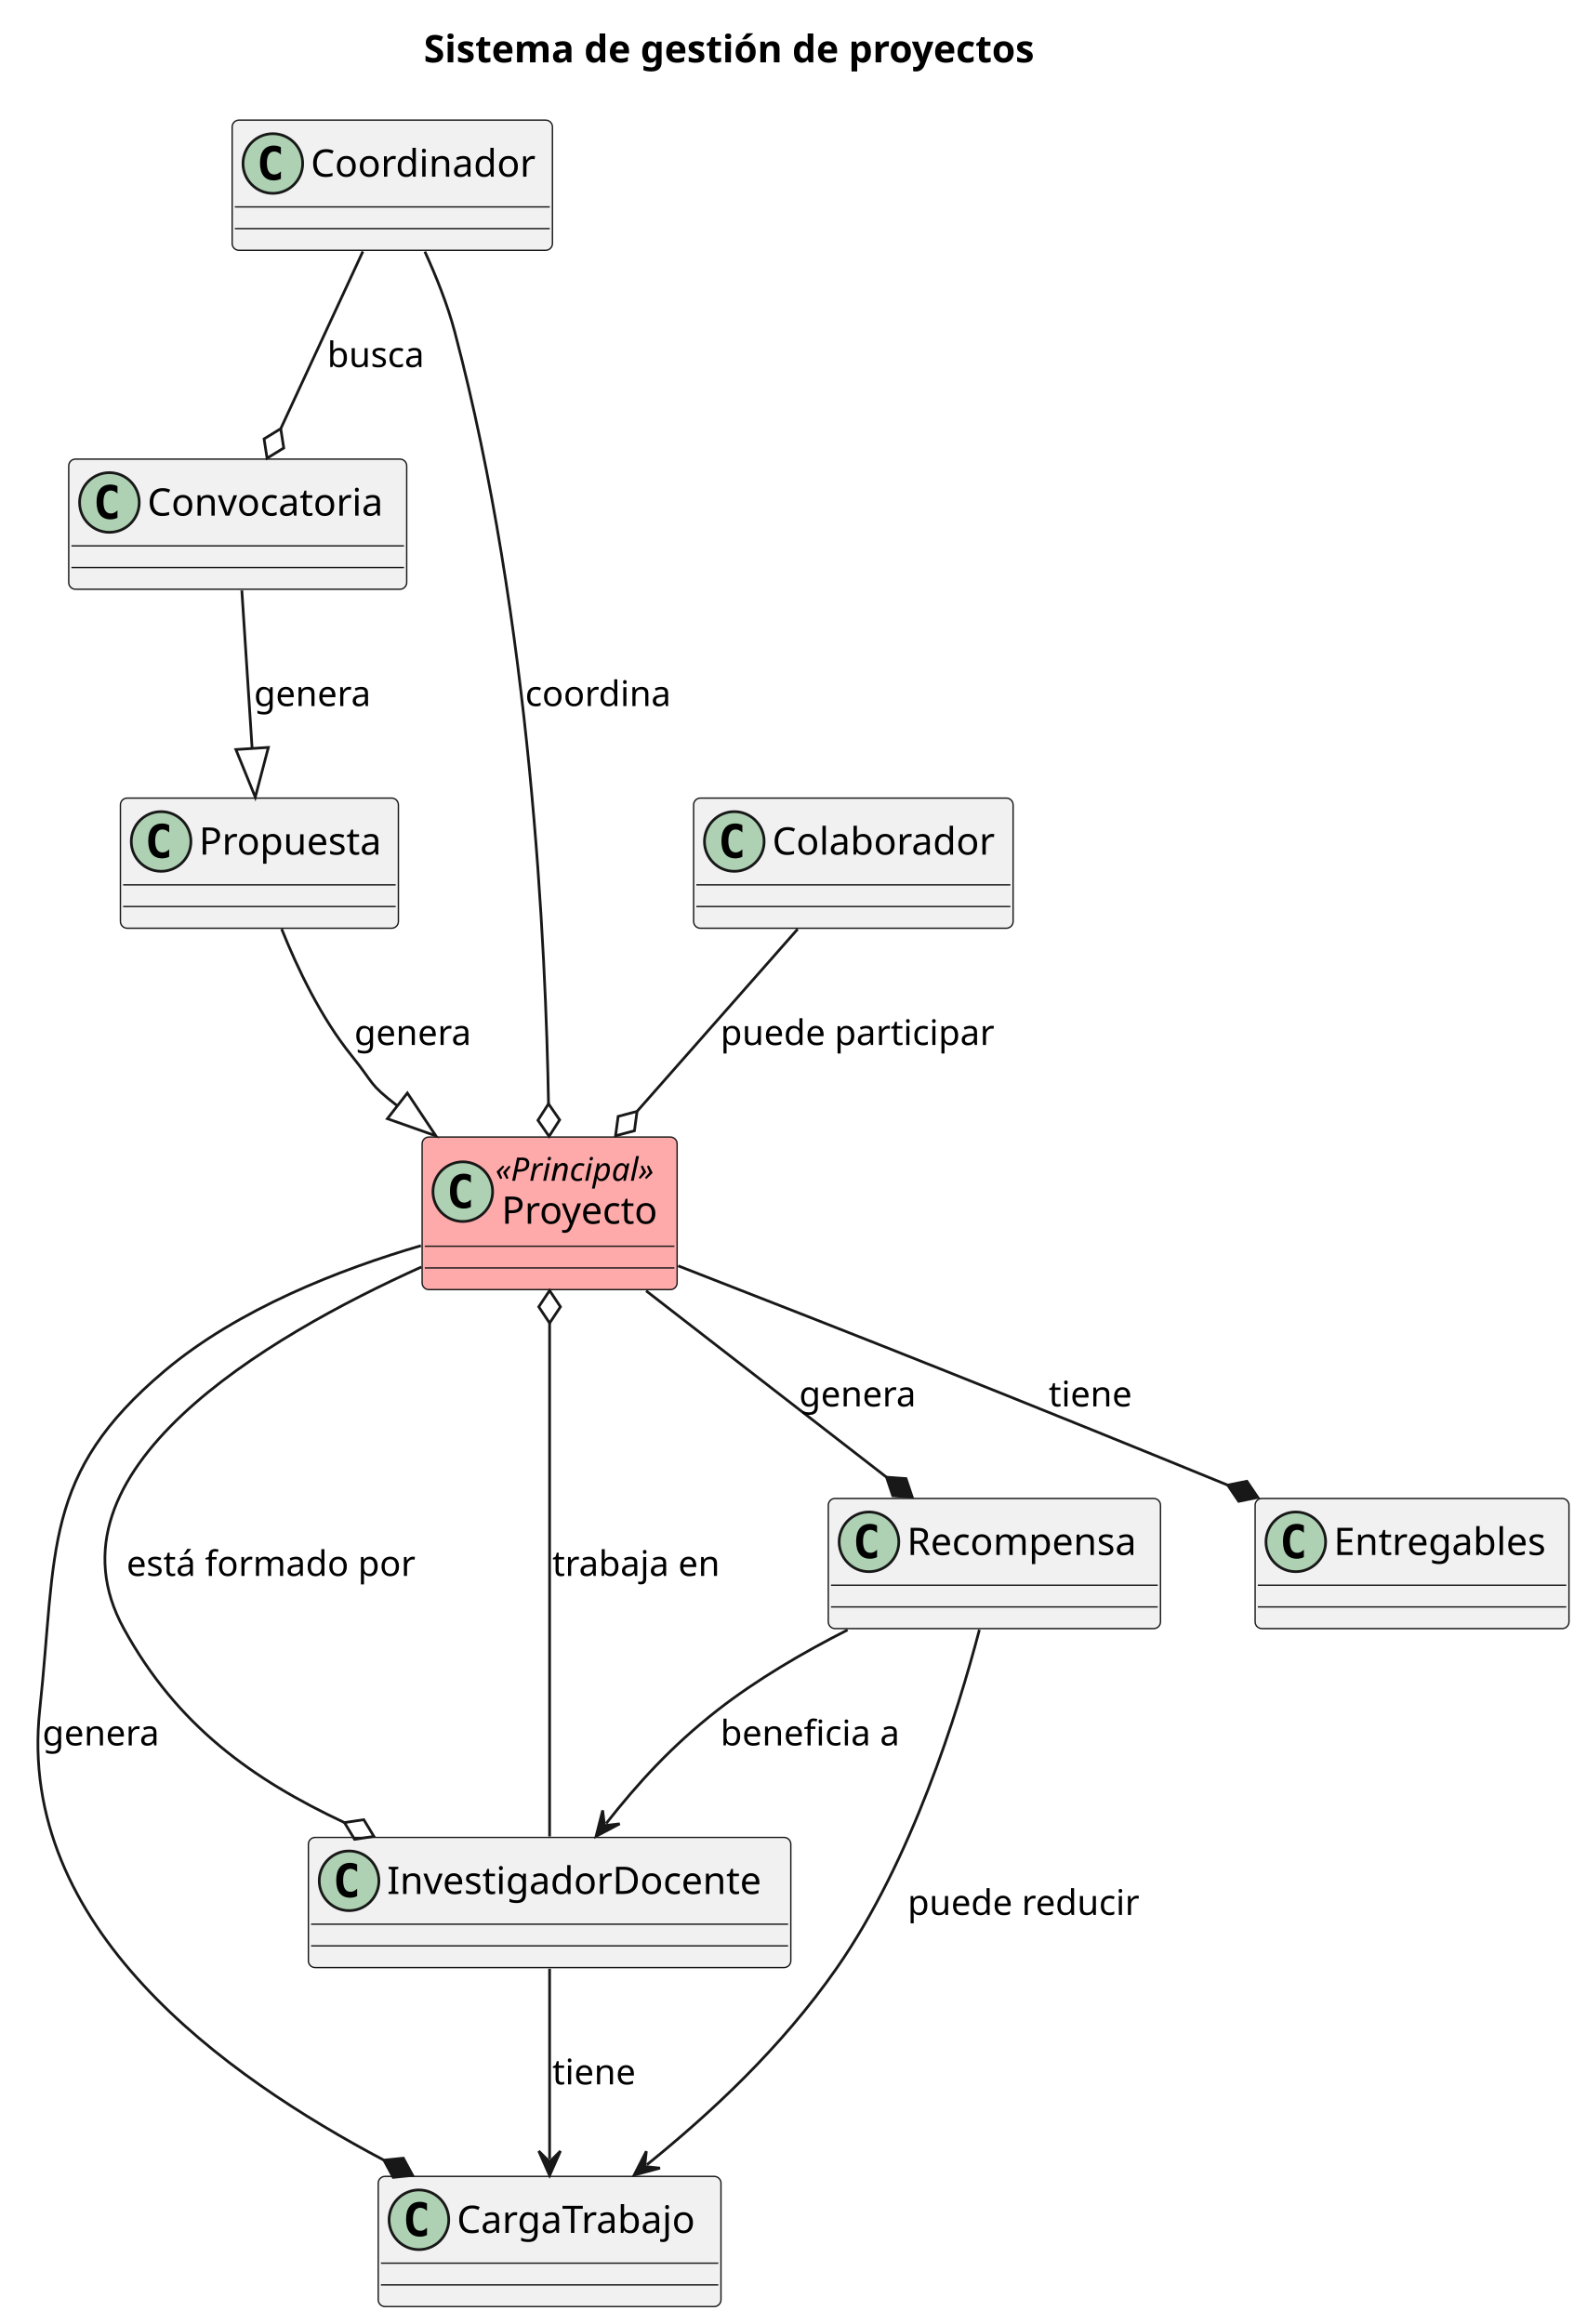
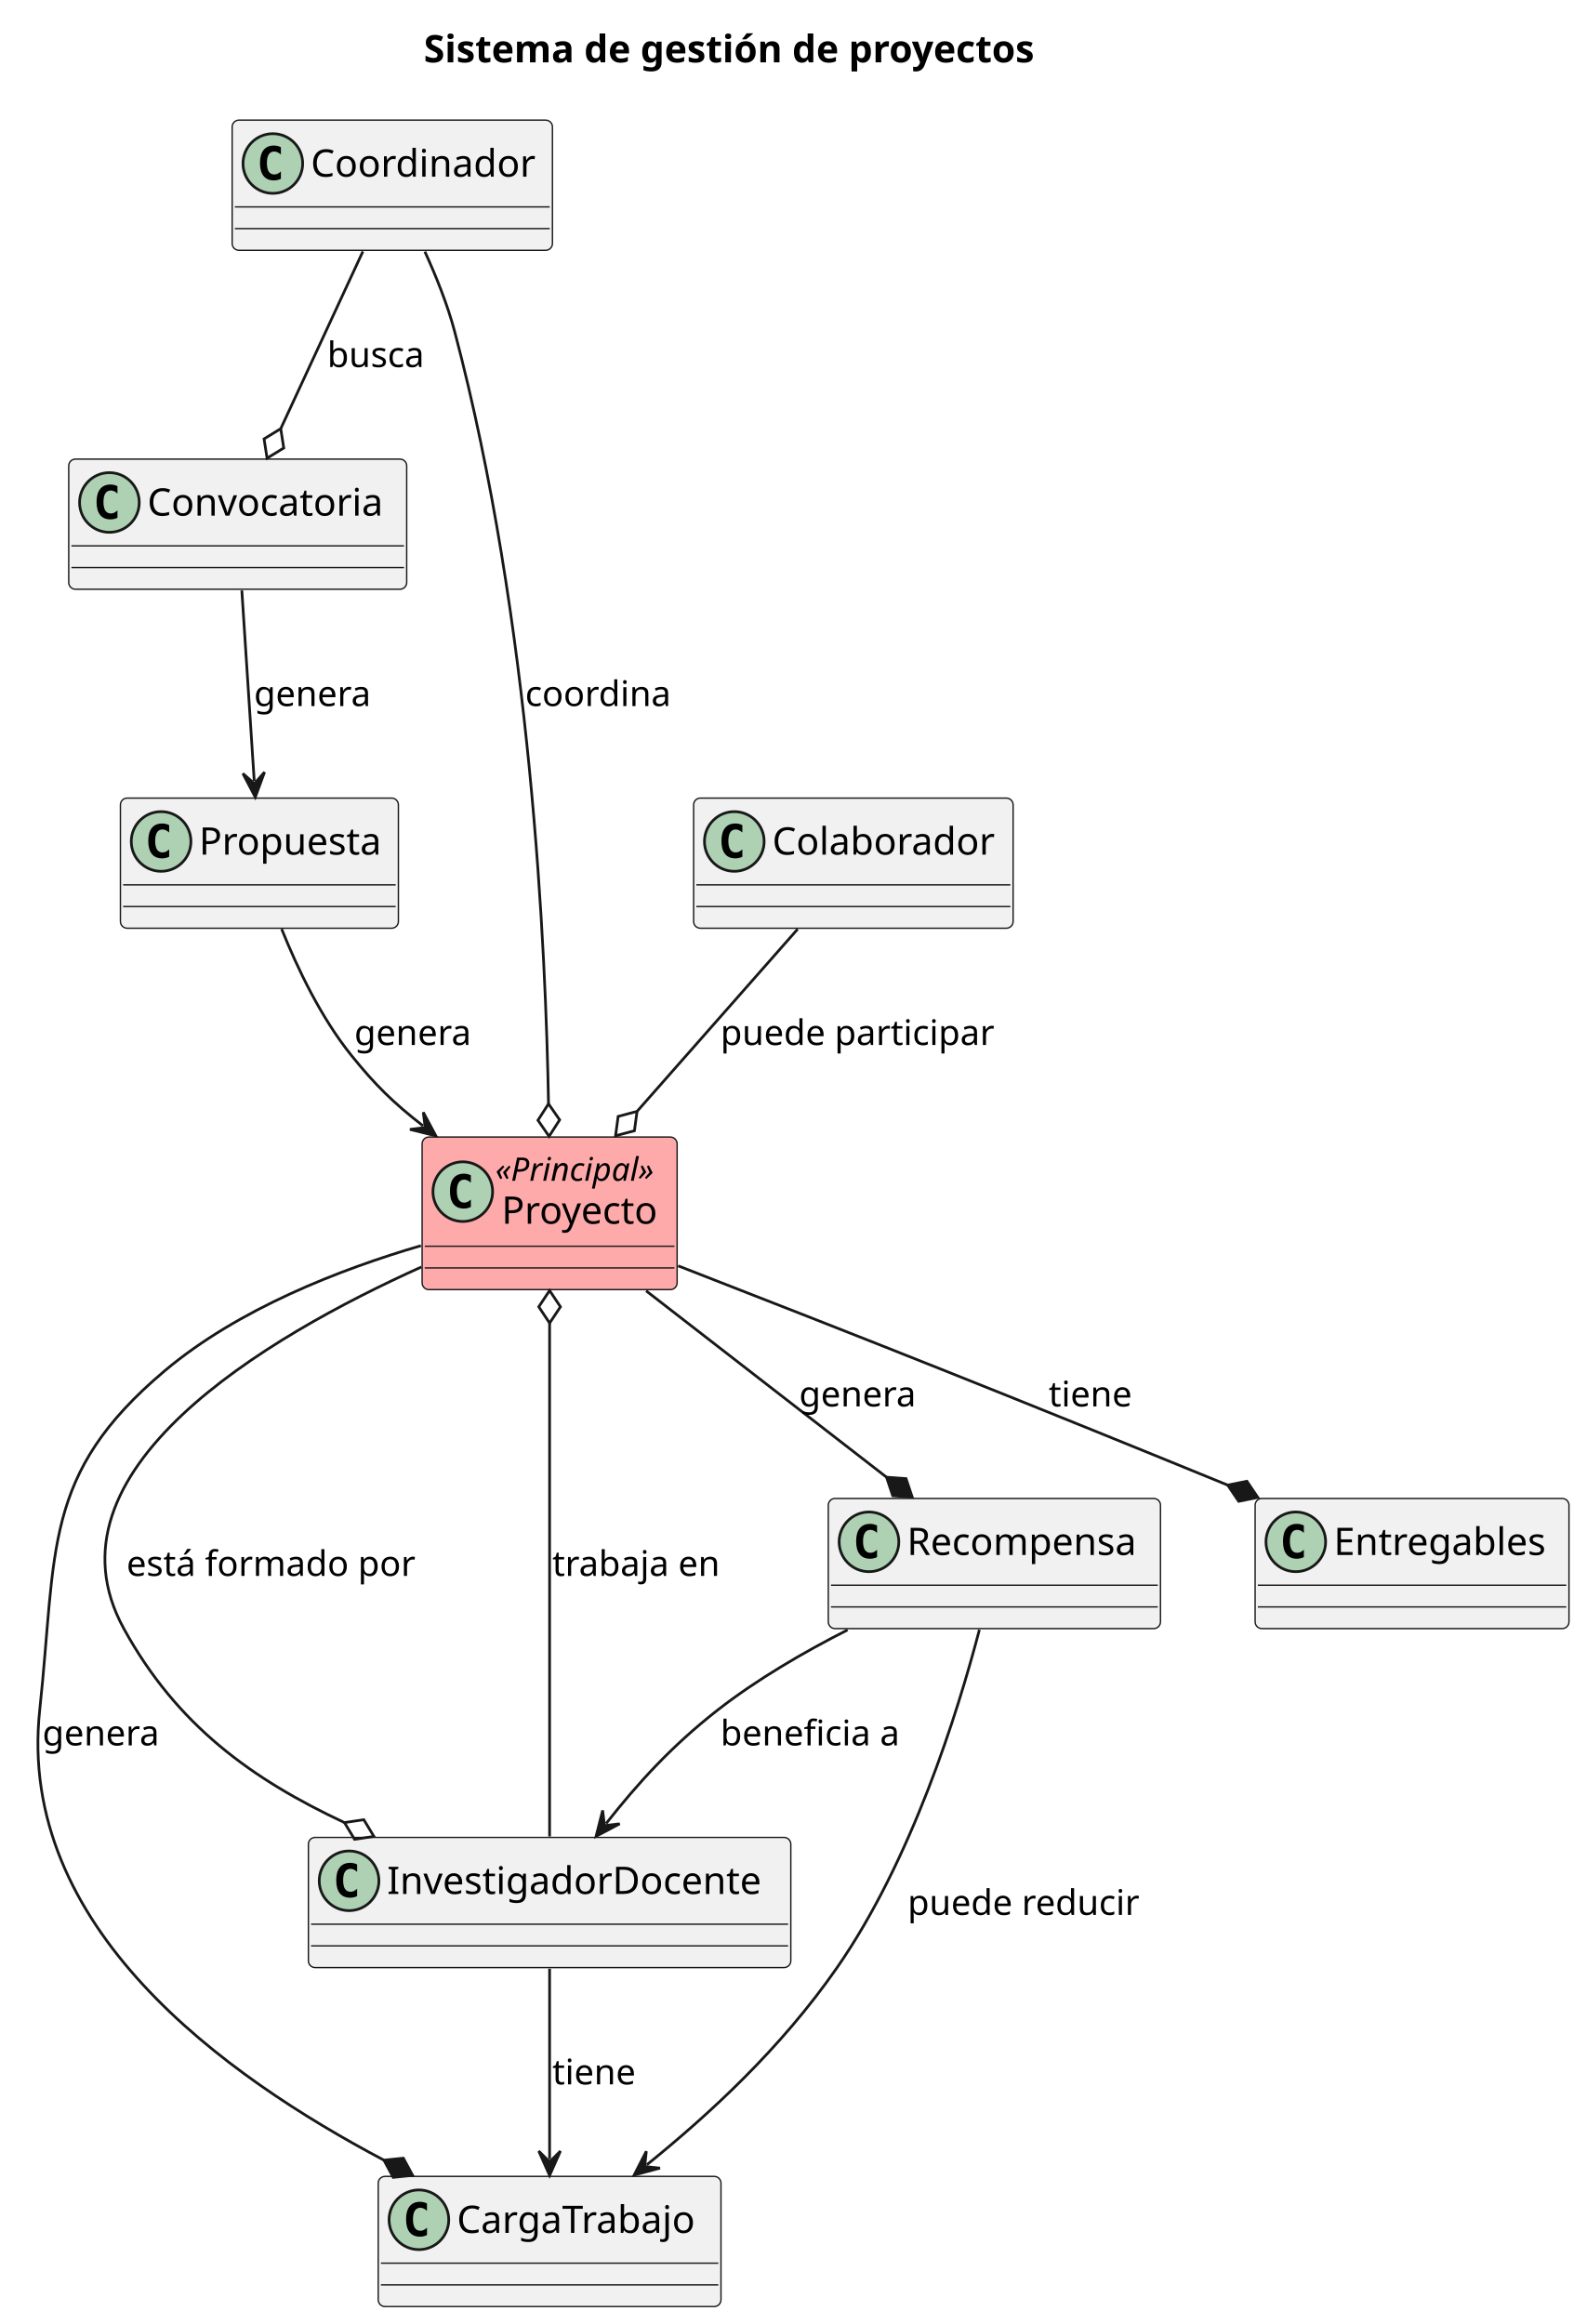
<svg xmlns="http://www.w3.org/2000/svg" contentStyleType="text/css" data-diagram-type="CLASS" height="857px" preserveAspectRatio="none" style="width:585px;height:857px;background:#FFFFFF;" version="1.1" viewBox="0 0 585 857" width="585px" zoomAndPan="magnify">
  <defs />
  <g>
    <g class="title" data-source-line="1">
      <text fill="#000000" font-family="sans-serif" font-size="14" font-weight="bold" lengthAdjust="spacing" textLength="259" x="156.258" y="22.995">Sistema de gestión de proyectos</text>
    </g>
    <g class="entity" data-entity="Proyecto" data-source-line="4" data-uid="ent0002" id="entity_Proyecto">
      <rect fill="#FFAAAA" height="56.266" rx="2.5" ry="2.5" style="stroke:#181818;stroke-width:0.5;" width="94.029" x="155.64" y="419.297" />
      <ellipse cx="170.64" cy="439.43" fill="#ADD1B2" rx="11" ry="11" style="stroke:#181818;stroke-width:1;" />
      <path d="M173.609,445.07 Q173.031,445.367 172.39,445.508 Q171.749,445.664 171.046,445.664 Q168.546,445.664 167.218,444.023 Q165.906,442.367 165.906,439.242 Q165.906,436.117 167.218,434.461 Q168.546,432.805 171.046,432.805 Q171.749,432.805 172.39,432.961 Q173.046,433.117 173.609,433.414 L173.609,436.133 Q172.984,435.555 172.39,435.289 Q171.796,435.008 171.171,435.008 Q169.827,435.008 169.14,436.086 Q168.452,437.148 168.452,439.242 Q168.452,441.336 169.14,442.414 Q169.827,443.477 171.171,443.477 Q171.796,443.477 172.39,443.211 Q172.984,442.93 173.609,442.352 L173.609,445.07 Z " fill="#000000" />
      <text fill="#000000" font-family="sans-serif" font-size="12" font-style="italic" lengthAdjust="spacing" textLength="66.029" x="182.64" y="435.435">«Principal»</text>
      <text fill="#000000" font-family="sans-serif" font-size="14" lengthAdjust="spacing" textLength="61.414" x="184.948" y="451.261">Proyecto</text>
      <line style="stroke:#181818;stroke-width:0.5;" x1="156.64" x2="248.669" y1="459.562" y2="459.562" />
      <line style="stroke:#181818;stroke-width:0.5;" x1="156.64" x2="248.669" y1="467.562" y2="467.562" />
    </g>
    <g class="entity" data-entity="Convocatoria" data-source-line="8" data-uid="ent0003" id="entity_Convocatoria">
      <rect fill="#F1F1F1" height="48" rx="2.5" ry="2.5" style="stroke:#181818;stroke-width:0.5;" width="124.62" x="25.34" y="169.297" />
      <ellipse cx="40.34" cy="185.297" fill="#ADD1B2" rx="11" ry="11" style="stroke:#181818;stroke-width:1;" />
      <path d="M43.309,190.938 Q42.731,191.234 42.09,191.375 Q41.449,191.531 40.746,191.531 Q38.246,191.531 36.918,189.891 Q35.606,188.234 35.606,185.109 Q35.606,181.984 36.918,180.328 Q38.246,178.672 40.746,178.672 Q41.449,178.672 42.09,178.828 Q42.746,178.984 43.309,179.281 L43.309,182 Q42.684,181.422 42.09,181.156 Q41.496,180.875 40.871,180.875 Q39.528,180.875 38.84,181.953 Q38.153,183.016 38.153,185.109 Q38.153,187.203 38.84,188.281 Q39.528,189.344 40.871,189.344 Q41.496,189.344 42.09,189.078 Q42.684,188.797 43.309,188.219 L43.309,190.938 Z " fill="#000000" />
      <text fill="#000000" font-family="sans-serif" font-size="14" lengthAdjust="spacing" textLength="92.62" x="54.34" y="190.144">Convocatoria</text>
      <line style="stroke:#181818;stroke-width:0.5;" x1="26.34" x2="148.96" y1="201.297" y2="201.297" />
      <line style="stroke:#181818;stroke-width:0.5;" x1="26.34" x2="148.96" y1="209.297" y2="209.297" />
    </g>
    <g class="entity" data-entity="Propuesta" data-source-line="12" data-uid="ent0004" id="entity_Propuesta">
      <rect fill="#F1F1F1" height="48" rx="2.5" ry="2.5" style="stroke:#181818;stroke-width:0.5;" width="102.499" x="44.4" y="294.297" />
      <ellipse cx="59.4" cy="310.297" fill="#ADD1B2" rx="11" ry="11" style="stroke:#181818;stroke-width:1;" />
      <path d="M62.369,315.938 Q61.791,316.234 61.15,316.375 Q60.509,316.531 59.806,316.531 Q57.306,316.531 55.978,314.891 Q54.666,313.234 54.666,310.109 Q54.666,306.984 55.978,305.328 Q57.306,303.672 59.806,303.672 Q60.509,303.672 61.15,303.828 Q61.806,303.984 62.369,304.281 L62.369,307 Q61.744,306.422 61.15,306.156 Q60.556,305.875 59.931,305.875 Q58.587,305.875 57.9,306.953 Q57.212,308.016 57.212,310.109 Q57.212,312.203 57.9,313.281 Q58.587,314.344 59.931,314.344 Q60.556,314.344 61.15,314.078 Q61.744,313.797 62.369,313.219 L62.369,315.938 Z " fill="#000000" />
      <text fill="#000000" font-family="sans-serif" font-size="14" lengthAdjust="spacing" textLength="70.499" x="73.4" y="315.144">Propuesta</text>
      <line style="stroke:#181818;stroke-width:0.5;" x1="45.4" x2="145.899" y1="326.297" y2="326.297" />
      <line style="stroke:#181818;stroke-width:0.5;" x1="45.4" x2="145.899" y1="334.297" y2="334.297" />
    </g>
    <g class="entity" data-entity="InvestigadorDocente" data-source-line="20" data-uid="ent0005" id="entity_InvestigadorDocente">
      <rect fill="#F1F1F1" height="48" rx="2.5" ry="2.5" style="stroke:#181818;stroke-width:0.5;" width="177.879" x="113.71" y="677.567" />
      <ellipse cx="128.71" cy="693.567" fill="#ADD1B2" rx="11" ry="11" style="stroke:#181818;stroke-width:1;" />
      <path d="M131.679,699.207 Q131.101,699.504 130.46,699.645 Q129.819,699.801 129.116,699.801 Q126.616,699.801 125.288,698.161 Q123.976,696.504 123.976,693.379 Q123.976,690.254 125.288,688.598 Q126.616,686.942 129.116,686.942 Q129.819,686.942 130.46,687.098 Q131.116,687.254 131.679,687.551 L131.679,690.27 Q131.054,689.692 130.46,689.426 Q129.866,689.145 129.241,689.145 Q127.897,689.145 127.21,690.223 Q126.522,691.286 126.522,693.379 Q126.522,695.473 127.21,696.551 Q127.897,697.614 129.241,697.614 Q129.866,697.614 130.46,697.348 Q131.054,697.067 131.679,696.489 L131.679,699.207 Z " fill="#000000" />
      <text fill="#000000" font-family="sans-serif" font-size="14" lengthAdjust="spacing" textLength="145.879" x="142.71" y="698.414">InvestigadorDocente</text>
      <line style="stroke:#181818;stroke-width:0.5;" x1="114.71" x2="290.589" y1="709.567" y2="709.567" />
      <line style="stroke:#181818;stroke-width:0.5;" x1="114.71" x2="290.589" y1="717.567" y2="717.567" />
    </g>
    <g class="entity" data-entity="Coordinador" data-source-line="24" data-uid="ent0006" id="entity_Coordinador">
      <rect fill="#F1F1F1" height="48" rx="2.5" ry="2.5" style="stroke:#181818;stroke-width:0.5;" width="118.099" x="85.6" y="44.297" />
      <ellipse cx="100.6" cy="60.297" fill="#ADD1B2" rx="11" ry="11" style="stroke:#181818;stroke-width:1;" />
      <path d="M103.569,65.938 Q102.991,66.234 102.35,66.375 Q101.709,66.531 101.006,66.531 Q98.506,66.531 97.178,64.891 Q95.866,63.234 95.866,60.109 Q95.866,56.984 97.178,55.328 Q98.506,53.672 101.006,53.672 Q101.709,53.672 102.35,53.828 Q103.006,53.984 103.569,54.281 L103.569,57 Q102.944,56.422 102.35,56.156 Q101.756,55.875 101.131,55.875 Q99.787,55.875 99.1,56.953 Q98.412,58.016 98.412,60.109 Q98.412,62.203 99.1,63.281 Q99.787,64.344 101.131,64.344 Q101.756,64.344 102.35,64.078 Q102.944,63.797 103.569,63.219 L103.569,65.938 Z " fill="#000000" />
      <text fill="#000000" font-family="sans-serif" font-size="14" lengthAdjust="spacing" textLength="86.099" x="114.6" y="65.144">Coordinador</text>
      <line style="stroke:#181818;stroke-width:0.5;" x1="86.6" x2="202.699" y1="76.297" y2="76.297" />
      <line style="stroke:#181818;stroke-width:0.5;" x1="86.6" x2="202.699" y1="84.297" y2="84.297" />
    </g>
    <g class="entity" data-entity="Colaborador" data-source-line="29" data-uid="ent0007" id="entity_Colaborador">
      <rect fill="#F1F1F1" height="48" rx="2.5" ry="2.5" style="stroke:#181818;stroke-width:0.5;" width="117.805" x="255.75" y="294.297" />
      <ellipse cx="270.75" cy="310.297" fill="#ADD1B2" rx="11" ry="11" style="stroke:#181818;stroke-width:1;" />
      <path d="M273.719,315.938 Q273.141,316.234 272.5,316.375 Q271.859,316.531 271.156,316.531 Q268.656,316.531 267.328,314.891 Q266.016,313.234 266.016,310.109 Q266.016,306.984 267.328,305.328 Q268.656,303.672 271.156,303.672 Q271.859,303.672 272.5,303.828 Q273.156,303.984 273.719,304.281 L273.719,307 Q273.094,306.422 272.5,306.156 Q271.906,305.875 271.281,305.875 Q269.938,305.875 269.25,306.953 Q268.562,308.016 268.562,310.109 Q268.562,312.203 269.25,313.281 Q269.938,314.344 271.281,314.344 Q271.906,314.344 272.5,314.078 Q273.094,313.797 273.719,313.219 L273.719,315.938 Z " fill="#000000" />
      <text fill="#000000" font-family="sans-serif" font-size="14" lengthAdjust="spacing" textLength="85.805" x="284.75" y="315.144">Colaborador</text>
      <line style="stroke:#181818;stroke-width:0.5;" x1="256.75" x2="372.555" y1="326.297" y2="326.297" />
      <line style="stroke:#181818;stroke-width:0.5;" x1="256.75" x2="372.555" y1="334.297" y2="334.297" />
    </g>
    <g class="entity" data-entity="CargaTrabajo" data-source-line="38" data-uid="ent0008" id="entity_CargaTrabajo">
      <rect fill="#F1F1F1" height="48" rx="2.5" ry="2.5" style="stroke:#181818;stroke-width:0.5;" width="126.384" x="139.46" y="802.567" />
      <ellipse cx="154.46" cy="818.567" fill="#ADD1B2" rx="11" ry="11" style="stroke:#181818;stroke-width:1;" />
      <path d="M157.429,824.207 Q156.851,824.504 156.21,824.645 Q155.569,824.801 154.866,824.801 Q152.366,824.801 151.038,823.161 Q149.726,821.504 149.726,818.379 Q149.726,815.254 151.038,813.598 Q152.366,811.942 154.866,811.942 Q155.569,811.942 156.21,812.098 Q156.866,812.254 157.429,812.551 L157.429,815.27 Q156.804,814.692 156.21,814.426 Q155.616,814.145 154.991,814.145 Q153.648,814.145 152.96,815.223 Q152.273,816.286 152.273,818.379 Q152.273,820.473 152.96,821.551 Q153.648,822.614 154.991,822.614 Q155.616,822.614 156.21,822.348 Q156.804,822.067 157.429,821.489 L157.429,824.207 Z " fill="#000000" />
      <text fill="#000000" font-family="sans-serif" font-size="14" lengthAdjust="spacing" textLength="94.384" x="168.46" y="823.414">CargaTrabajo</text>
      <line style="stroke:#181818;stroke-width:0.5;" x1="140.46" x2="264.844" y1="834.567" y2="834.567" />
      <line style="stroke:#181818;stroke-width:0.5;" x1="140.46" x2="264.844" y1="842.567" y2="842.567" />
    </g>
    <g class="entity" data-entity="Entregables" data-source-line="42" data-uid="ent0009" id="entity_Entregables">
      <rect fill="#F1F1F1" height="48" rx="2.5" ry="2.5" style="stroke:#181818;stroke-width:0.5;" width="115.727" x="462.79" y="552.567" />
      <ellipse cx="477.79" cy="568.567" fill="#ADD1B2" rx="11" ry="11" style="stroke:#181818;stroke-width:1;" />
      <path d="M480.759,574.207 Q480.181,574.504 479.54,574.645 Q478.899,574.801 478.196,574.801 Q475.696,574.801 474.368,573.161 Q473.056,571.504 473.056,568.379 Q473.056,565.254 474.368,563.598 Q475.696,561.942 478.196,561.942 Q478.899,561.942 479.54,562.098 Q480.196,562.254 480.759,562.551 L480.759,565.27 Q480.134,564.692 479.54,564.426 Q478.946,564.145 478.321,564.145 Q476.978,564.145 476.29,565.223 Q475.603,566.286 475.603,568.379 Q475.603,570.473 476.29,571.551 Q476.978,572.614 478.321,572.614 Q478.946,572.614 479.54,572.348 Q480.134,572.067 480.759,571.489 L480.759,574.207 Z " fill="#000000" />
      <text fill="#000000" font-family="sans-serif" font-size="14" lengthAdjust="spacing" textLength="83.727" x="491.79" y="573.414">Entregables</text>
      <line style="stroke:#181818;stroke-width:0.5;" x1="463.79" x2="577.517" y1="584.567" y2="584.567" />
      <line style="stroke:#181818;stroke-width:0.5;" x1="463.79" x2="577.517" y1="592.567" y2="592.567" />
    </g>
    <g class="entity" data-entity="Recompensa" data-source-line="46" data-uid="ent0010" id="entity_Recompensa">
      <rect fill="#F1F1F1" height="48" rx="2.5" ry="2.5" style="stroke:#181818;stroke-width:0.5;" width="122.487" x="305.41" y="552.567" />
      <ellipse cx="320.41" cy="568.567" fill="#ADD1B2" rx="11" ry="11" style="stroke:#181818;stroke-width:1;" />
      <path d="M323.379,574.207 Q322.801,574.504 322.16,574.645 Q321.519,574.801 320.816,574.801 Q318.316,574.801 316.988,573.161 Q315.676,571.504 315.676,568.379 Q315.676,565.254 316.988,563.598 Q318.316,561.942 320.816,561.942 Q321.519,561.942 322.16,562.098 Q322.816,562.254 323.379,562.551 L323.379,565.27 Q322.754,564.692 322.16,564.426 Q321.566,564.145 320.941,564.145 Q319.598,564.145 318.91,565.223 Q318.223,566.286 318.223,568.379 Q318.223,570.473 318.91,571.551 Q319.598,572.614 320.941,572.614 Q321.566,572.614 322.16,572.348 Q322.754,572.067 323.379,571.489 L323.379,574.207 Z " fill="#000000" />
      <text fill="#000000" font-family="sans-serif" font-size="14" lengthAdjust="spacing" textLength="90.487" x="334.41" y="573.414">Recompensa</text>
      <line style="stroke:#181818;stroke-width:0.5;" x1="306.41" x2="426.897" y1="584.567" y2="584.567" />
      <line style="stroke:#181818;stroke-width:0.5;" x1="306.41" x2="426.897" y1="592.567" y2="592.567" />
    </g>
    <g class="link" data-entity-1="Convocatoria" data-entity-2="Propuesta" data-source-line="52" data-uid="lnk11" id="link_Convocatoria_Propuesta">
-       <path codeLine="52" d="M89.17,217.727 C90.6,239.617 91.543,254.145 92.963,276.005" fill="none" id="Convocatoria-to-Propuesta" style="stroke:#181818;stroke-width:1;" />
-       <polygon fill="none" points="94.13,293.967,98.951,275.616,86.976,276.394,94.13,293.967" style="stroke:#181818;stroke-width:1;" />
+       <path codeLine="52" d="M89.17,217.727 C90.6,239.617 92.321,266.12 93.741,287.979" fill="none" id="Convocatoria-to-Propuesta" style="stroke:#181818;stroke-width:1;" />
+       <polygon fill="#181818" points="94.13,293.967,97.538,284.726,93.806,288.977,89.555,285.245,94.13,293.967" style="stroke:#181818;stroke-width:1;" />
      <text fill="#000000" font-family="sans-serif" font-size="13" lengthAdjust="spacing" textLength="45.798" x="93.65" y="260.364">genera</text>
    </g>
    <g class="link" data-entity-1="Propuesta" data-entity-2="Proyecto" data-source-line="53" data-uid="lnk12" id="link_Propuesta_Proyecto">
-       <path codeLine="53" d="M103.84,342.567 C109.62,356.977 118.36,375.327 129.65,389.297 C138.45,400.197 135.497,399.219 146.517,407.799" fill="none" id="Propuesta-to-Proyecto" style="stroke:#181818;stroke-width:1;" />
-       <polygon fill="none" points="160.72,418.857,150.203,403.065,142.831,412.533,160.72,418.857" style="stroke:#181818;stroke-width:1;" />
+       <path codeLine="53" d="M103.84,342.567 C109.62,356.977 118.36,375.327 129.65,389.297 C138.45,400.197 144.966,406.591 155.986,415.171" fill="none" id="Propuesta-to-Proyecto" style="stroke:#181818;stroke-width:1;" />
+       <polygon fill="#181818" points="160.72,418.857,156.076,410.172,156.775,415.785,151.161,416.484,160.72,418.857" style="stroke:#181818;stroke-width:1;" />
      <text fill="#000000" font-family="sans-serif" font-size="13" lengthAdjust="spacing" textLength="45.798" x="130.65" y="385.364">genera</text>
    </g>
    <g class="link" data-entity-1="Proyecto" data-entity-2="InvestigadorDocente" data-source-line="55" data-uid="lnk13" id="link_Proyecto_InvestigadorDocente">
      <path codeLine="55" d="M155.36,467.217 C98.31,492.907 13.79,542.507 45.65,600.567 C65.32,636.407 93.017,656.149 127.007,672.099" fill="none" id="Proyecto-to-InvestigadorDocente" style="stroke:#181818;stroke-width:1;" />
      <polygon fill="none" points="137.87,677.197,134.137,671.027,127.007,672.099,130.739,678.269,137.87,677.197" style="stroke:#181818;stroke-width:1;" />
      <text fill="#000000" font-family="sans-serif" font-size="13" lengthAdjust="spacing" textLength="112.36" x="46.65" y="581.134">está formado por</text>
    </g>
    <g class="link" data-entity-1="InvestigadorDocente" data-entity-2="Proyecto" data-source-line="68" data-uid="lnk21" id="link_InvestigadorDocente_Proyecto">
      <path codeLine="68" d="M202.65,677.217 C202.65,630.507 202.65,537.797 202.65,487.897" fill="none" id="InvestigadorDocente-to-Proyecto" style="stroke:#181818;stroke-width:1;" />
      <polygon fill="none" points="202.65,475.897,198.65,481.897,202.65,487.897,206.65,481.897,202.65,475.897" style="stroke:#181818;stroke-width:1;" />
      <text fill="#000000" font-family="sans-serif" font-size="13" lengthAdjust="spacing" textLength="66.574" x="203.65" y="581.134">trabaja en</text>
    </g>
    <g class="link" data-entity-1="Proyecto" data-entity-2="Entregables" data-source-line="56" data-uid="lnk14" id="link_Proyecto_Entregables">
      <path codeLine="56" d="M250.06,466.797 C278.65,477.927 315.79,492.447 348.65,505.567 C387.13,520.927 419.204,533.952 452.684,547.652" fill="none" id="Proyecto-to-Entregables" style="stroke:#181818;stroke-width:1;" />
      <polygon fill="#181818" points="463.79,552.197,459.752,546.222,452.684,547.652,456.722,553.627,463.79,552.197" style="stroke:#181818;stroke-width:1;" />
      <text fill="#000000" font-family="sans-serif" font-size="13" lengthAdjust="spacing" textLength="32.944" x="386.65" y="518.634">tiene</text>
    </g>
    <g class="link" data-entity-1="Proyecto" data-entity-2="CargaTrabajo" data-source-line="57" data-uid="lnk15" id="link_Proyecto_CargaTrabajo">
      <path codeLine="57" d="M155.19,459.357 C125.51,468.047 87.88,482.617 60.65,505.567 C15.38,543.717 20.99,571.707 14.65,630.567 C6,710.867 82.974,765.584 141.554,796.584" fill="none" id="Proyecto-to-CargaTrabajo" style="stroke:#181818;stroke-width:1;" />
      <polygon fill="#181818" points="152.16,802.197,148.728,795.855,141.554,796.584,144.986,802.926,152.16,802.197" style="stroke:#181818;stroke-width:1;" />
      <text fill="#000000" font-family="sans-serif" font-size="13" lengthAdjust="spacing" textLength="45.798" x="15.65" y="643.634">genera</text>
    </g>
    <g class="link" data-entity-1="Proyecto" data-entity-2="Recompensa" data-source-line="58" data-uid="lnk16" id="link_Proyecto_Recompensa">
      <path codeLine="58" d="M238.24,476.017 C267.53,498.737 299.137,523.224 326.877,544.734" fill="none" id="Proyecto-to-Recompensa" style="stroke:#181818;stroke-width:1;" />
      <polygon fill="#181818" points="336.36,552.087,334.07,545.249,326.877,544.734,329.167,551.571,336.36,552.087" style="stroke:#181818;stroke-width:1;" />
      <text fill="#000000" font-family="sans-serif" font-size="13" lengthAdjust="spacing" textLength="45.798" x="294.65" y="518.634">genera</text>
    </g>
    <g class="link" data-entity-1="Coordinador" data-entity-2="Proyecto" data-source-line="60" data-uid="lnk17" id="link_Coordinador_Proyecto">
      <path codeLine="60" d="M156.65,92.767 C160.77,101.787 165.01,112.317 167.65,122.297 C196.01,229.547 201.248,350.579 202.248,407.039" fill="none" id="Coordinador-to-Proyecto" style="stroke:#181818;stroke-width:1;" />
      <polygon fill="none" points="202.46,419.037,206.353,412.967,202.248,407.039,198.354,413.109,202.46,419.037" style="stroke:#181818;stroke-width:1;" />
      <text fill="#000000" font-family="sans-serif" font-size="13" lengthAdjust="spacing" textLength="56.469" x="193.65" y="260.364">coordina</text>
    </g>
    <g class="link" data-entity-1="Coordinador" data-entity-2="Convocatoria" data-source-line="61" data-uid="lnk18" id="link_Coordinador_Convocatoria">
      <path codeLine="61" d="M133.8,92.727 C123.65,114.617 113.645,136.219 103.515,158.079" fill="none" id="Coordinador-to-Convocatoria" style="stroke:#181818;stroke-width:1;" />
      <polygon fill="none" points="98.47,168.967,104.622,165.205,103.515,158.079,97.364,161.841,98.47,168.967" style="stroke:#181818;stroke-width:1;" />
      <text fill="#000000" font-family="sans-serif" font-size="13" lengthAdjust="spacing" textLength="38.378" x="120.65" y="135.364">busca</text>
    </g>
    <g class="link" data-entity-1="Colaborador" data-entity-2="Proyecto" data-source-line="65" data-uid="lnk19" id="link_Colaborador_Proyecto">
      <path codeLine="65" d="M294.11,342.617 C275.16,364.127 254.952,387.063 234.893,409.833" fill="none" id="Colaborador-to-Proyecto" style="stroke:#181818;stroke-width:1;" />
      <polygon fill="none" points="226.96,418.837,233.928,416.979,234.893,409.833,227.925,411.691,226.96,418.837" style="stroke:#181818;stroke-width:1;" />
      <text fill="#000000" font-family="sans-serif" font-size="13" lengthAdjust="spacing" textLength="107.466" x="265.65" y="385.364">puede participar</text>
    </g>
    <g class="link" data-entity-1="InvestigadorDocente" data-entity-2="CargaTrabajo" data-source-line="67" data-uid="lnk20" id="link_InvestigadorDocente_CargaTrabajo">
      <path codeLine="67" d="M202.65,725.987 C202.65,747.877 202.65,774.367 202.65,796.227" fill="none" id="InvestigadorDocente-to-CargaTrabajo" style="stroke:#181818;stroke-width:1;" />
      <polygon fill="#181818" points="202.65,802.227,206.65,793.227,202.65,797.227,198.65,793.227,202.65,802.227" style="stroke:#181818;stroke-width:1;" />
      <text fill="#000000" font-family="sans-serif" font-size="13" lengthAdjust="spacing" textLength="32.944" x="203.65" y="768.634">tiene</text>
    </g>
    <g class="link" data-entity-1="Recompensa" data-entity-2="InvestigadorDocente" data-source-line="70" data-uid="lnk22" id="link_Recompensa_InvestigadorDocente">
      <path codeLine="70" d="M312.52,601.047 C296.37,609.247 279.13,619.277 264.65,630.567 C247.5,643.947 235.031,657.782 223.501,672.432" fill="none" id="Recompensa-to-InvestigadorDocente" style="stroke:#181818;stroke-width:1;" />
      <polygon fill="#181818" points="219.79,677.147,228.499,672.548,222.882,673.218,222.213,667.601,219.79,677.147" style="stroke:#181818;stroke-width:1;" />
      <text fill="#000000" font-family="sans-serif" font-size="13" lengthAdjust="spacing" textLength="71.5" x="265.65" y="643.634">beneficia a</text>
    </g>
    <g class="link" data-entity-1="Recompensa" data-entity-2="CargaTrabajo" data-source-line="71" data-uid="lnk23" id="link_Recompensa_CargaTrabajo">
      <path codeLine="71" d="M361.12,600.997 C353.1,631.627 336.14,686.027 308.65,725.567 C287.86,755.487 261.585,779.613 238.495,798.293" fill="none" id="Recompensa-to-CargaTrabajo" style="stroke:#181818;stroke-width:1;" />
      <polygon fill="#181818" points="233.83,802.067,243.343,799.516,237.717,798.922,238.311,793.297,233.83,802.067" style="stroke:#181818;stroke-width:1;" />
      <text fill="#000000" font-family="sans-serif" font-size="13" lengthAdjust="spacing" textLength="90.81" x="334.65" y="706.134">puede reducir</text>
    </g>
  </g>
</svg>
